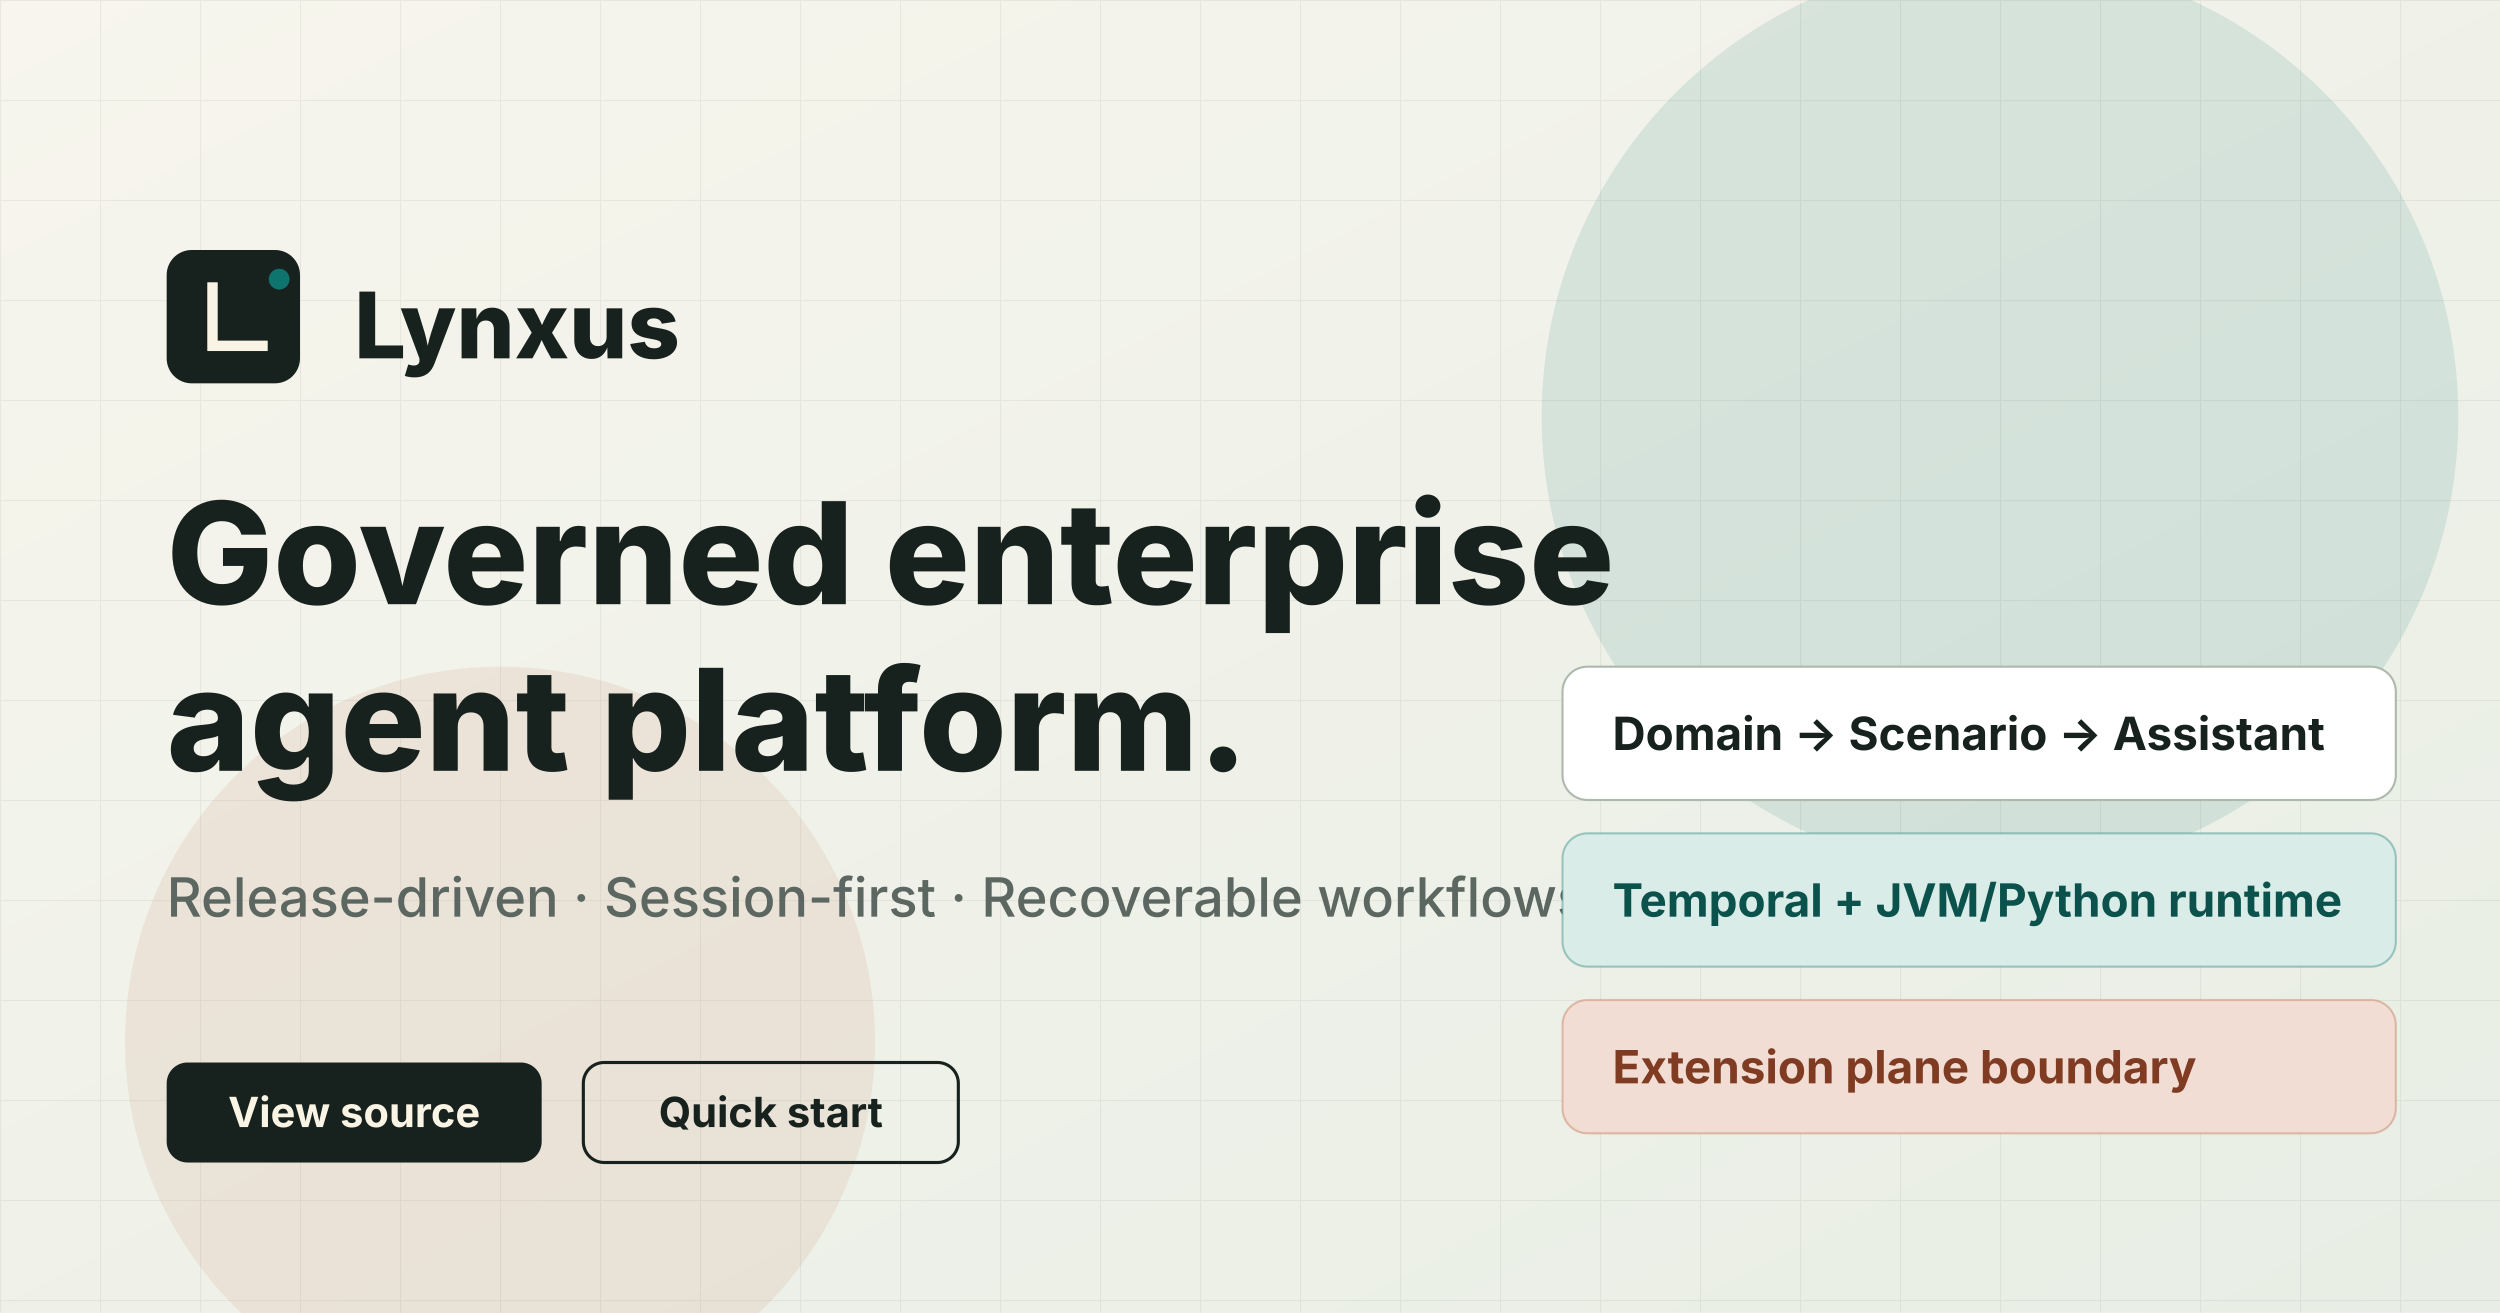
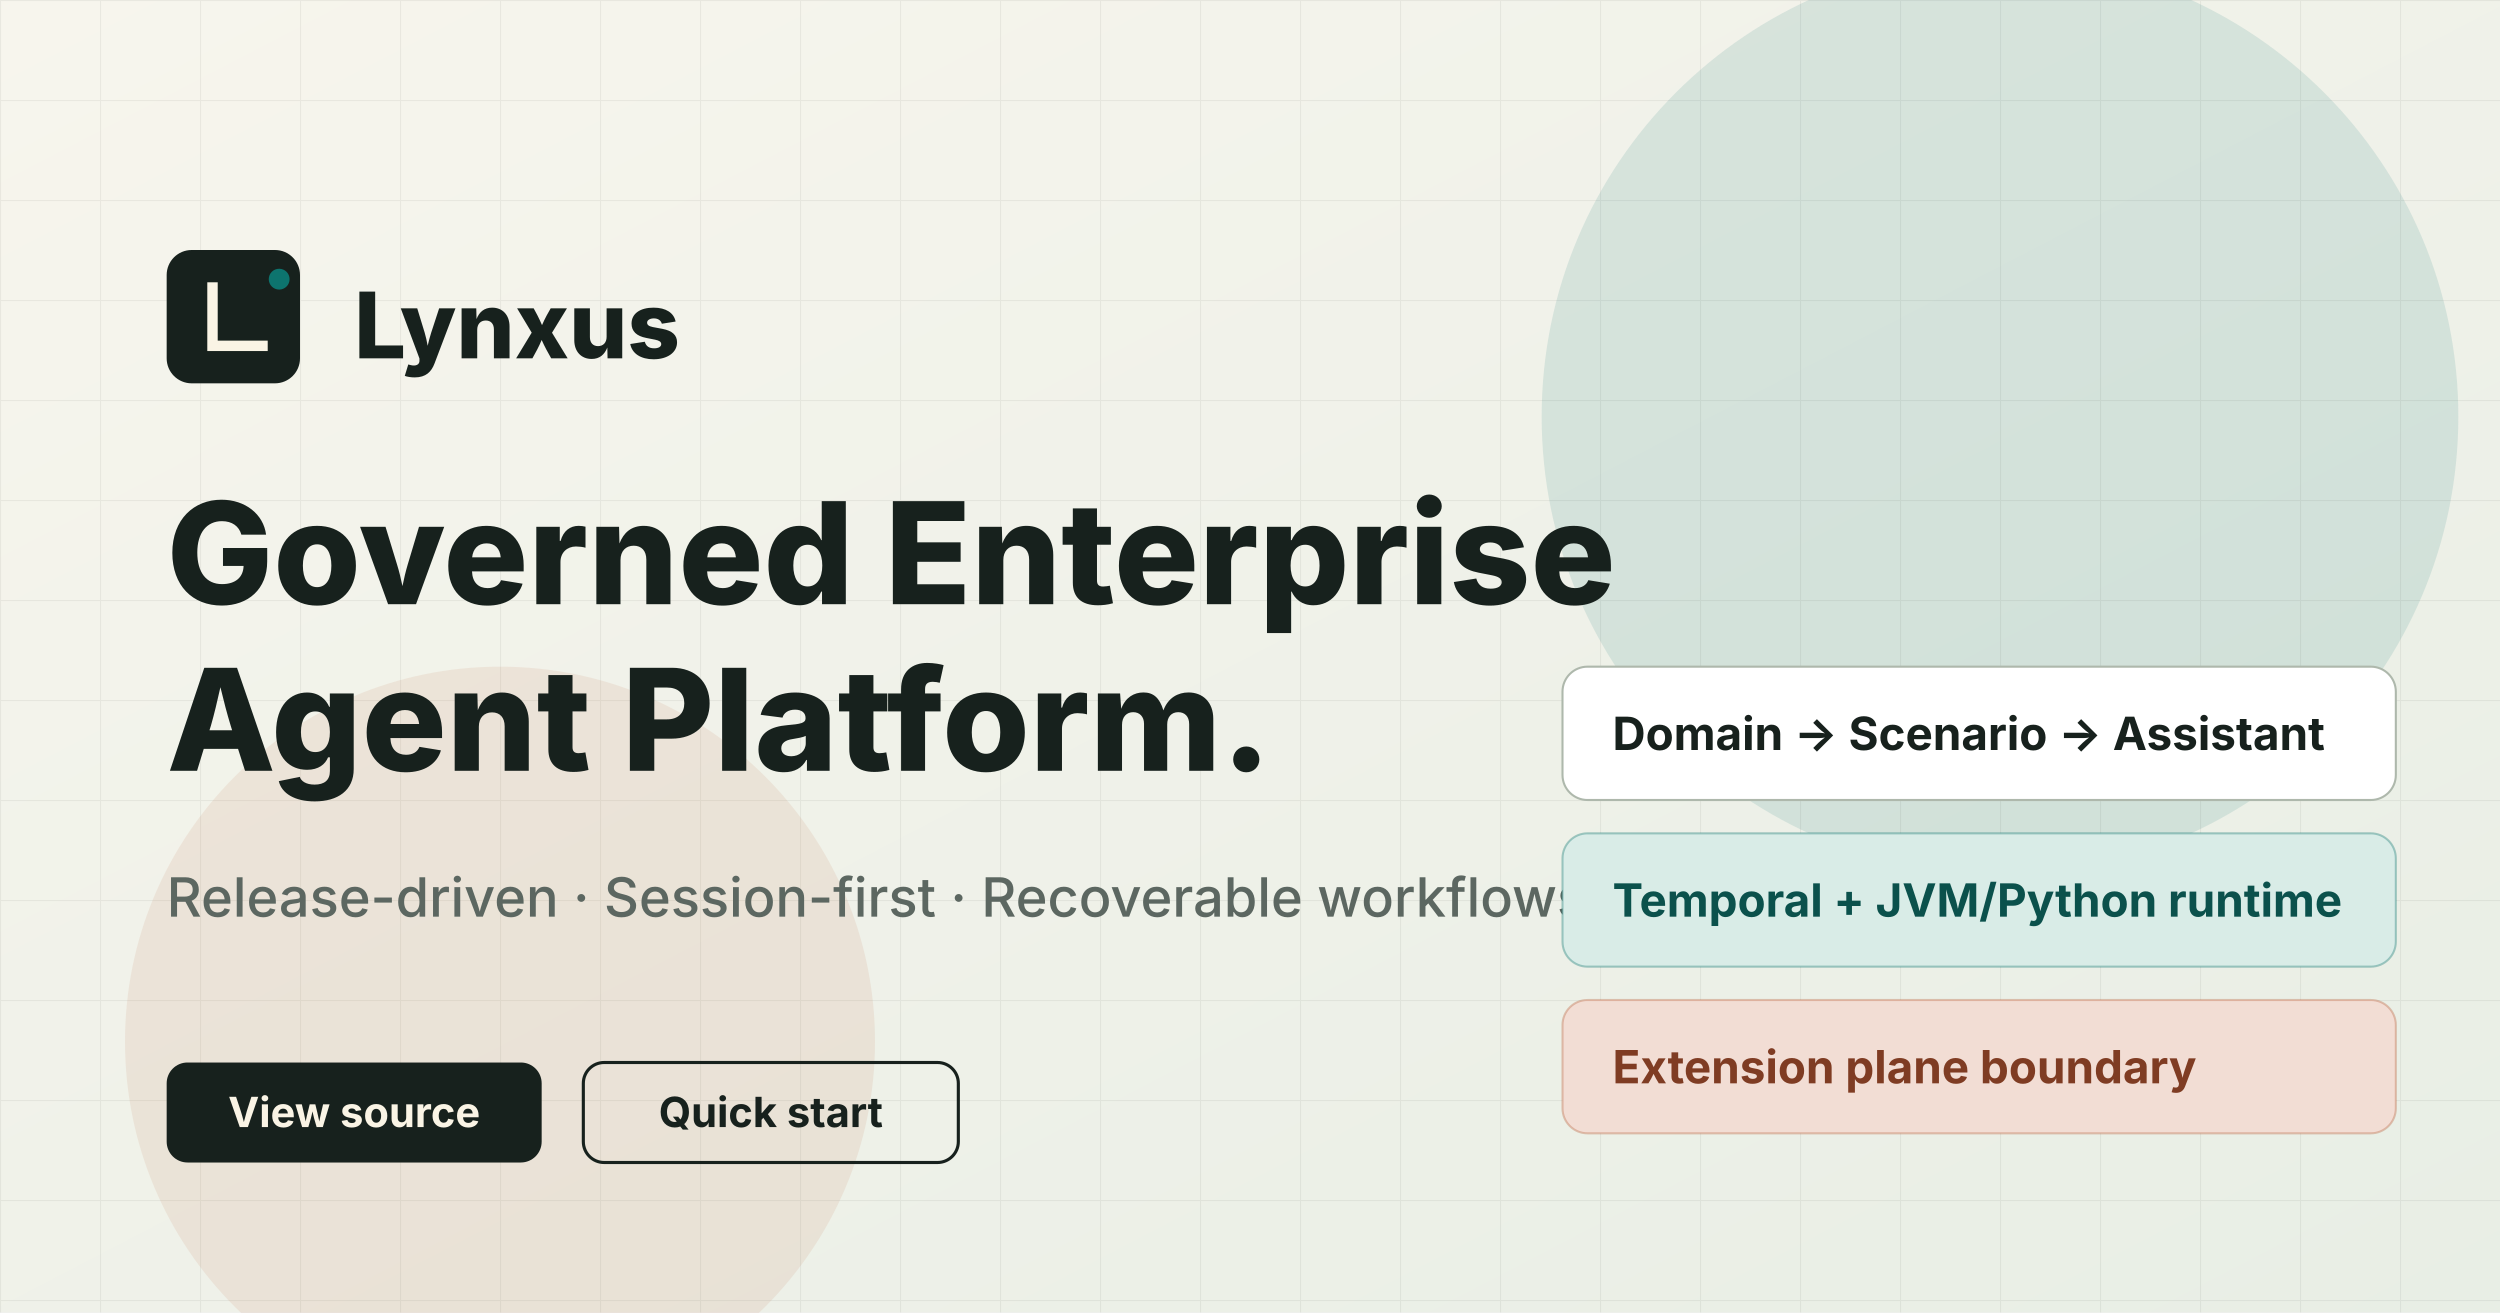
<svg xmlns="http://www.w3.org/2000/svg" viewBox="0 0 1200 630" width="1200" height="630">
  <defs>
    <linearGradient id="bg" x1="0" y1="0" x2="1" y2="1">
      <stop offset="0" stop-color="#f7f5ed" />
      <stop offset="1" stop-color="#e8eee5" />
    </linearGradient>
    <pattern id="grid" width="48" height="48" patternUnits="userSpaceOnUse">
      <path d="M48 0 L0 0 L0 48" fill="none" stroke="#17211d" stroke-opacity="0.06" stroke-width="1" />
    </pattern>
  </defs>
  <rect width="1200" height="630" fill="url(#bg)" />
  <rect width="1200" height="630" fill="url(#grid)" />
  <circle cx="960" cy="200" r="220" fill="#0d746e" fill-opacity="0.12" />
  <circle cx="240" cy="500" r="180" fill="#b85f3b" fill-opacity="0.10" />
  <g transform="translate(80,120)">
    <rect width="64" height="64" rx="12" fill="#17211d" />
    <path d="M22 18 V46 H46" stroke="#faf4e5" stroke-width="5" stroke-linecap="square" fill="none" />
    <circle cx="54" cy="14" r="5" fill="#0d746e" />
  </g>
  <text x="170" y="172" font-family="Inter, system-ui, sans-serif" font-size="44" font-weight="800" fill="#17211d">Lynxus</text>
-   <text x="80" y="290" font-family="Inter, system-ui, sans-serif" font-size="68" font-weight="800" fill="#17211d">Governed enterprise</text>
-   <text x="80" y="370" font-family="Inter, system-ui, sans-serif" font-size="68" font-weight="800" fill="#17211d">agent platform.</text>
+   <text x="80" y="290" font-family="Inter, system-ui, sans-serif" font-size="68" font-weight="800" fill="#17211d">Governed Enterprise</text>
+   <text x="80" y="370" font-family="Inter, system-ui, sans-serif" font-size="68" font-weight="800" fill="#17211d">Agent Platform.</text>
  <text x="80" y="440" font-family="Inter, system-ui, sans-serif" font-size="26" font-weight="500" fill="#5c6761">Release-driven · Session-first · Recoverable workflows</text>
  <g transform="translate(80,510)" font-family="Inter, system-ui, sans-serif" font-size="20" font-weight="700">
    <rect width="180" height="48" rx="10" fill="#17211d" />
    <text x="90" y="31" text-anchor="middle" fill="#faf4e5">View source</text>
    <rect x="200" width="180" height="48" rx="10" fill="none" stroke="#17211d" stroke-width="1.5" />
    <text x="290" y="31" text-anchor="middle" fill="#17211d">Quick start</text>
  </g>
  <g transform="translate(750,320)" font-family="Inter, system-ui, sans-serif" font-size="22" font-weight="700" fill="#17211d">
    <rect width="400" height="64" rx="12" fill="#ffffff" stroke="#aeb8ac" />
    <text x="24" y="40">Domain → Scenario → Assistant</text>
    <rect y="80" width="400" height="64" rx="12" fill="#d9ece7" stroke="#0d746e" stroke-opacity="0.35" />
    <text x="24" y="120" fill="#0b514c">Temporal + JVM/Python runtime</text>
    <rect y="160" width="400" height="64" rx="12" fill="#f2ddd4" stroke="#b85f3b" stroke-opacity="0.35" />
    <text x="24" y="200" fill="#7f3c23">Extension plane boundary</text>
  </g>
</svg>
